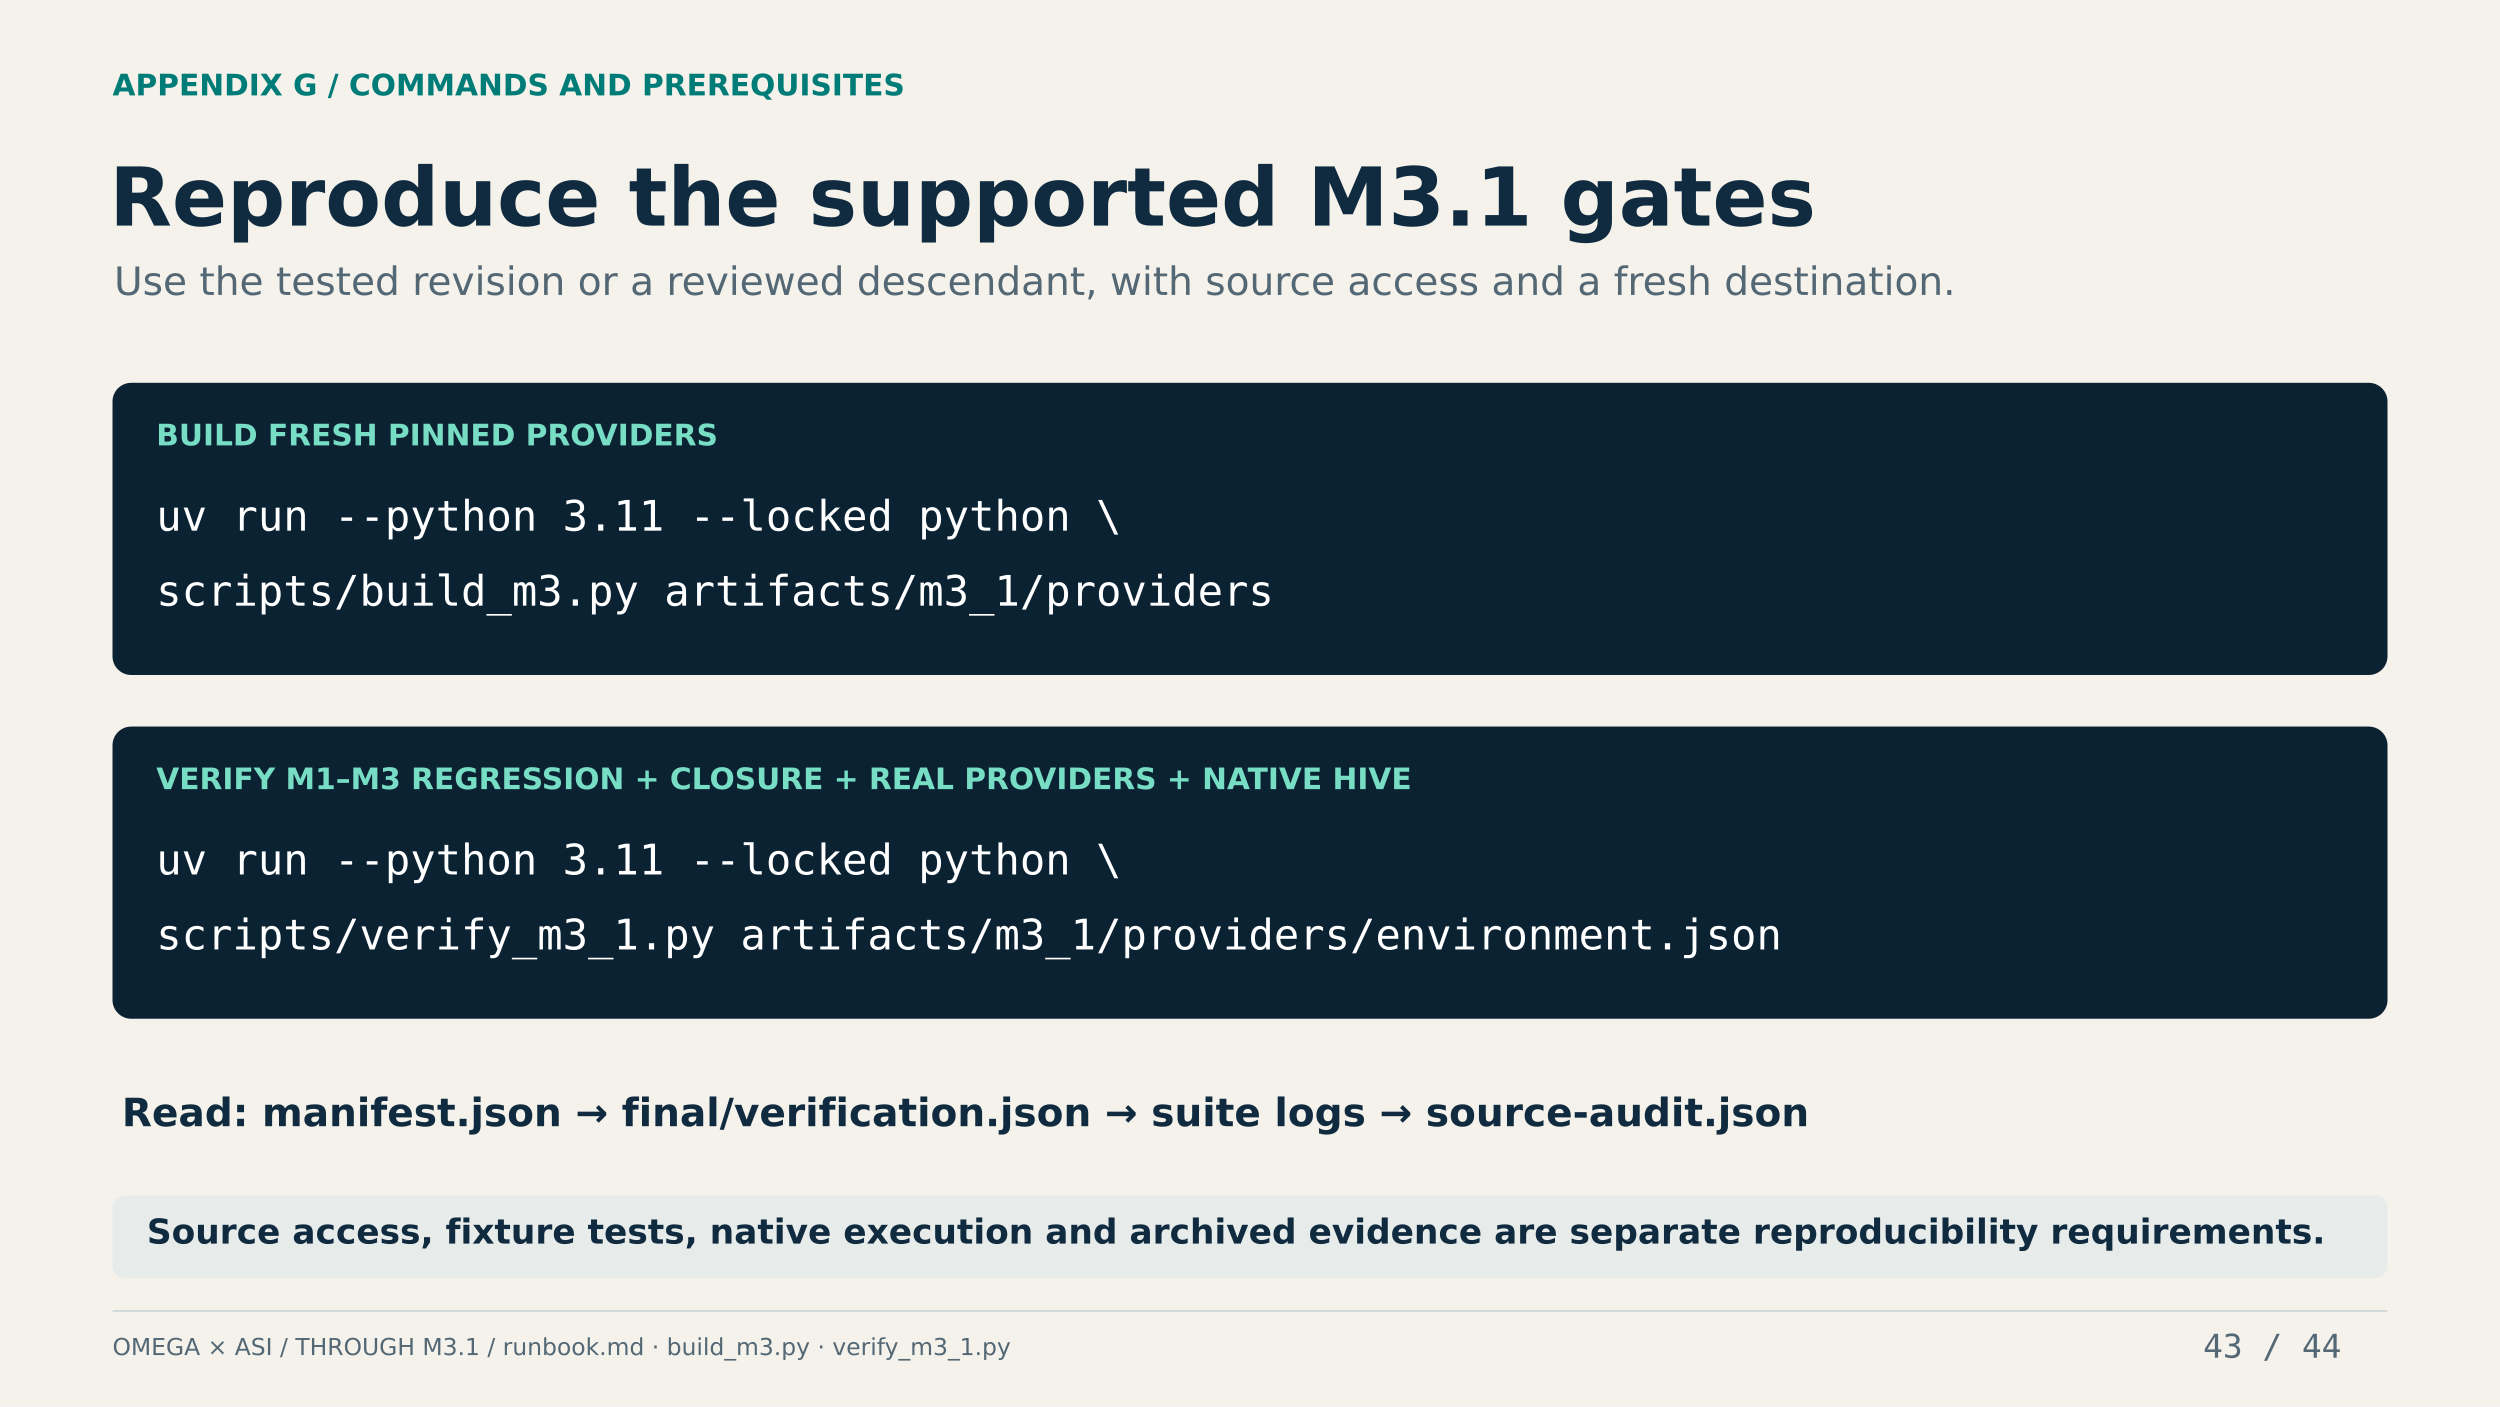
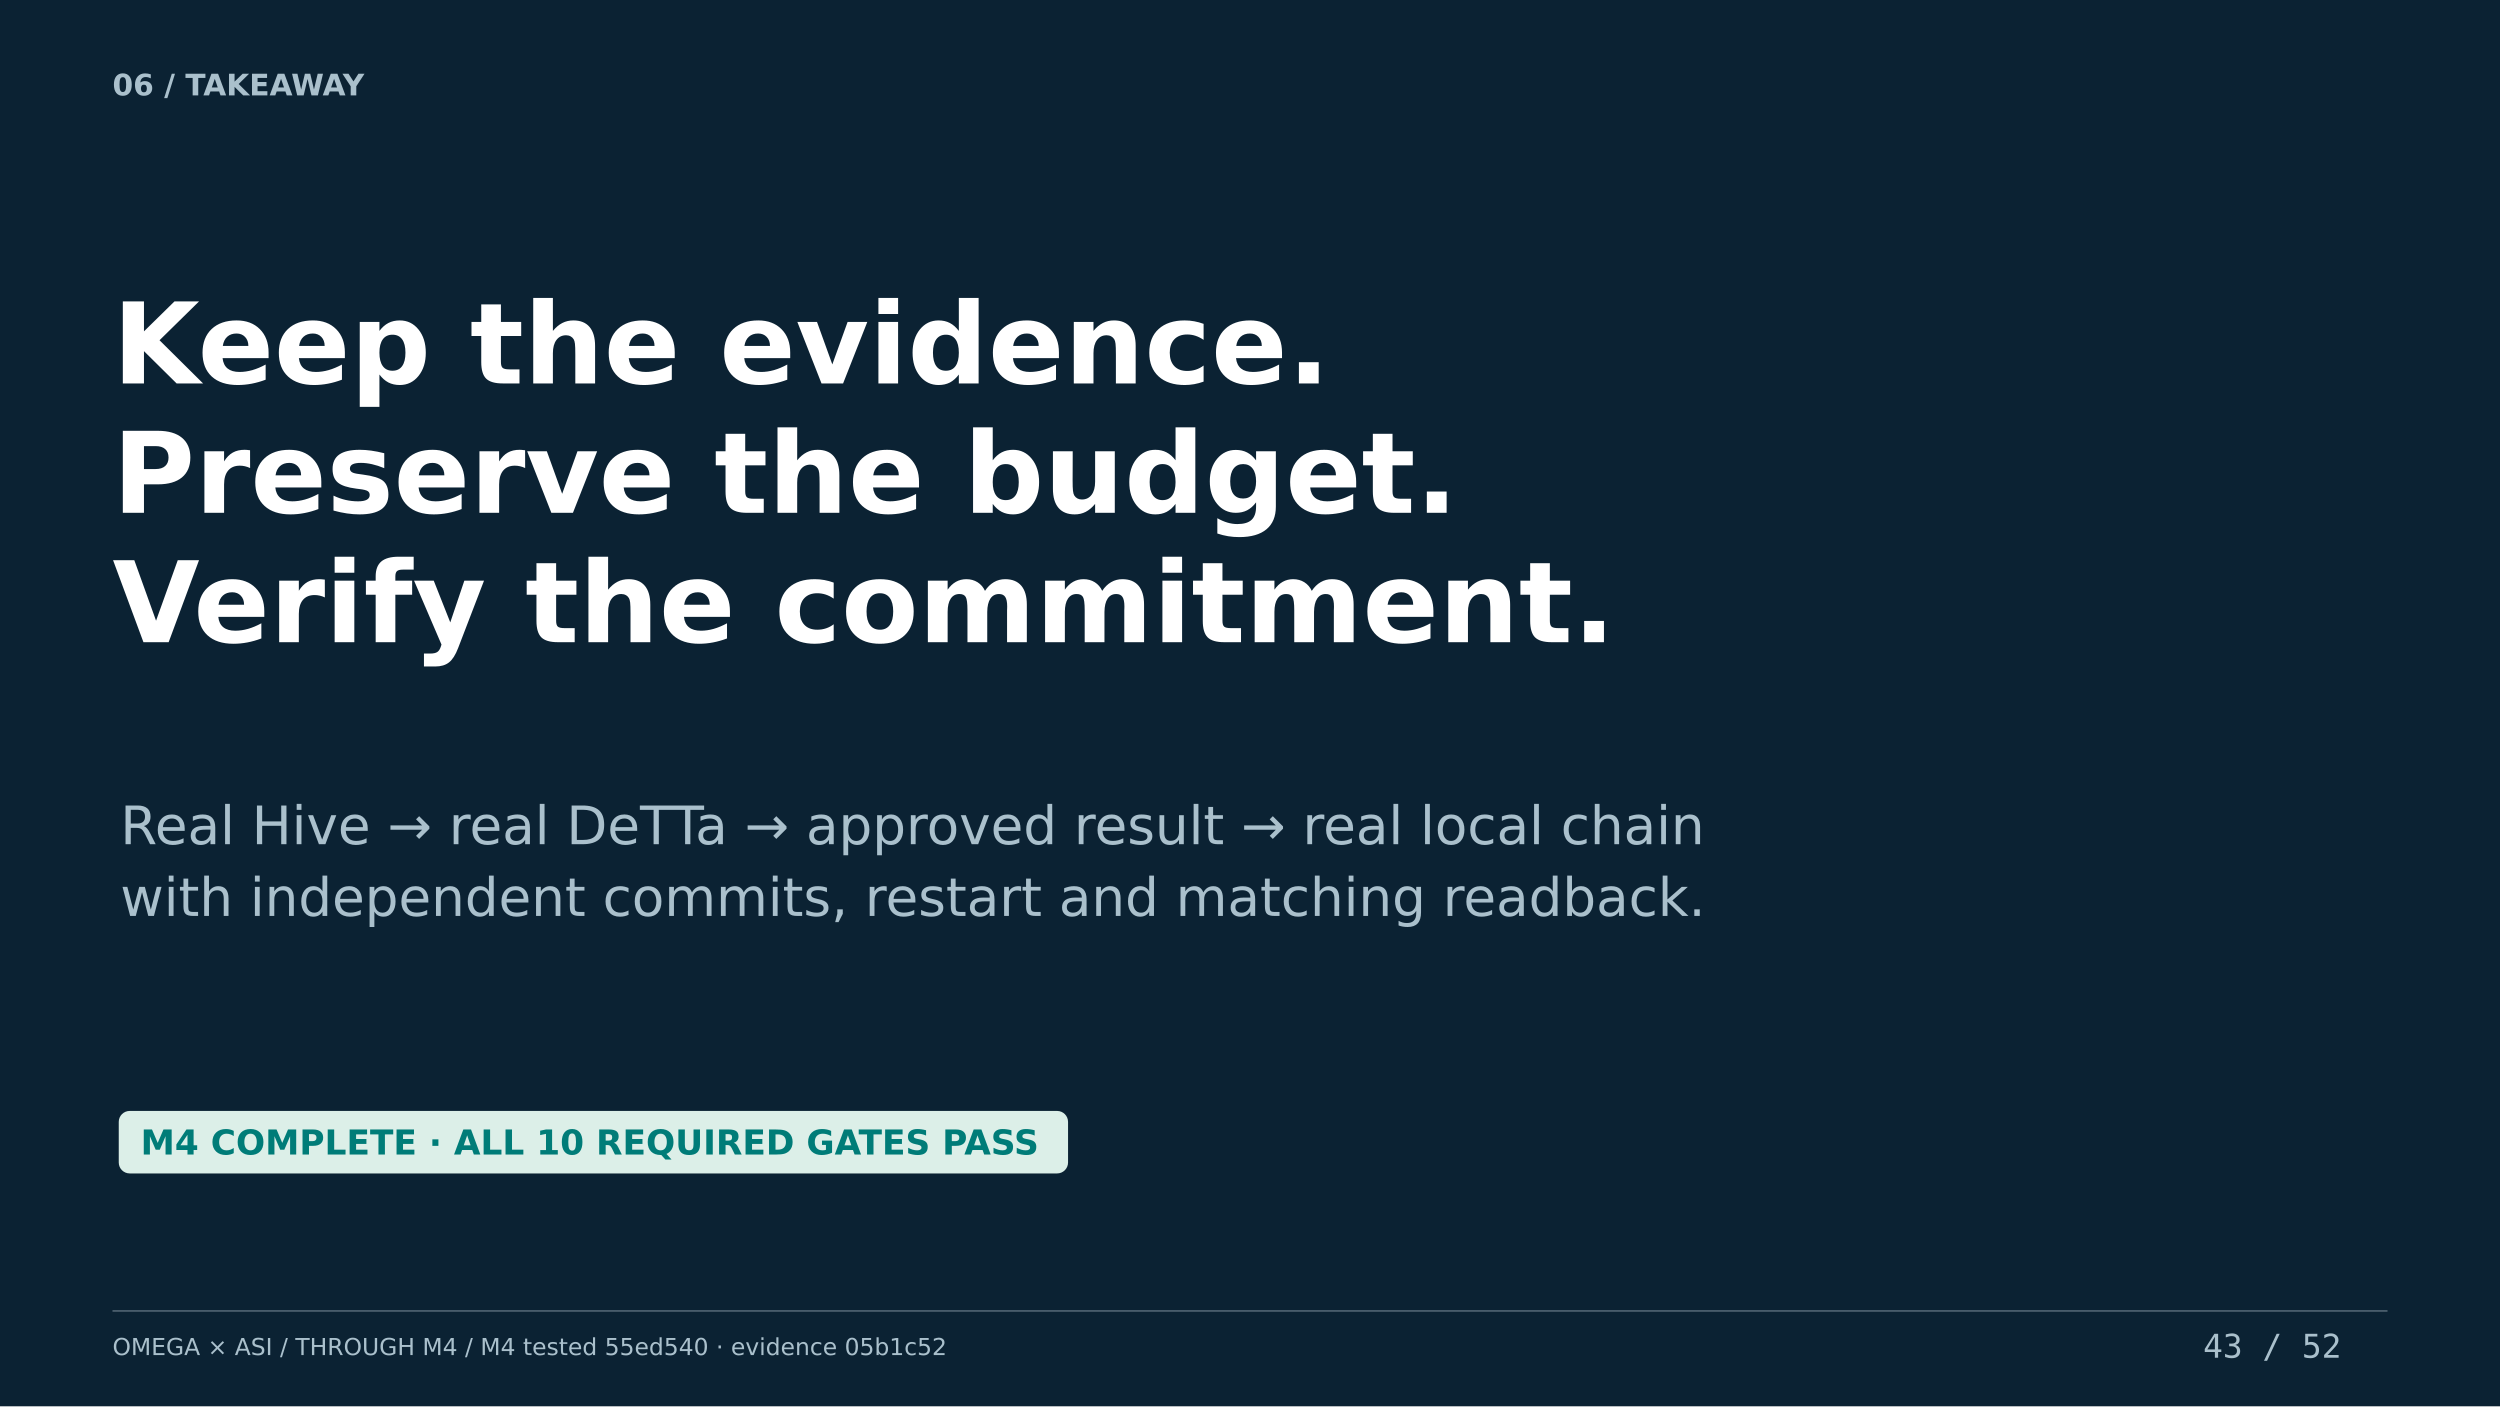
<svg xmlns="http://www.w3.org/2000/svg" width="1600" height="900" viewBox="0 0 1600 900" role="img" aria-labelledby="title desc">
-   <rect width="1600" height="900" fill="#F4F2EB" />
-   <text x="72" y="61.05" font-family="DejaVu Sans" font-size="19" font-weight="700" fill="#007C78">APPENDIX G / COMMANDS AND PREREQUISITES</text>
-   <text x="70" y="144.4" font-family="DejaVu Sans" font-size="52" font-weight="700" fill="#102B3F">Reproduce the supported M3.1 gates</text>
-   <text x="73" y="188.75" font-family="DejaVu Sans" font-size="25" font-weight="400" fill="#536775">Use the tested revision or a reviewed descendant, with source access and a fresh destination.</text>
-   <rect x="72" y="245" width="1456" height="187" rx="12" fill="#0B2233" />
-   <text x="100" y="285.05" font-family="DejaVu Sans" font-size="19" font-weight="700" fill="#77DDC4">BUILD FRESH PINNED PROVIDERS</text>
-   <text x="100" y="339.65" font-family="DejaVu Sans Mono" font-size="27" font-weight="400" fill="#FFFFFF">uv run --python 3.11 --locked python \</text>
-   <text x="100" y="387.65" font-family="DejaVu Sans Mono" font-size="27" font-weight="400" fill="#FFFFFF">scripts/build_m3.py artifacts/m3_1/providers</text>
-   <rect x="72" y="465" width="1456" height="187" rx="12" fill="#0B2233" />
-   <text x="100" y="505.05" font-family="DejaVu Sans" font-size="19" font-weight="700" fill="#77DDC4">VERIFY M1–M3 REGRESSION + CLOSURE + REAL PROVIDERS + NATIVE HIVE</text>
-   <text x="100" y="559.65" font-family="DejaVu Sans Mono" font-size="27" font-weight="400" fill="#FFFFFF">uv run --python 3.11 --locked python \</text>
-   <text x="100" y="607.65" font-family="DejaVu Sans Mono" font-size="27" font-weight="400" fill="#FFFFFF">scripts/verify_m3_1.py artifacts/m3_1/providers/environment.json</text>
-   <text x="78" y="720.75" font-family="DejaVu Sans" font-size="25" font-weight="700" fill="#102B3F">Read: manifest.json → final/verification.json → suite logs → source-audit.json</text>
-   <rect x="72" y="765" width="1456" height="53" rx="8" fill="#E7ECEB" />
-   <text x="94" y="795.9" font-family="DejaVu Sans" font-size="22" font-weight="700" fill="#102B3F">Source access, fixture tests, native execution and archived evidence are separate reproducibility requirements.</text>
-   <line x1="72" y1="839" x2="1528" y2="839" stroke="#C9D2D4" stroke-width="1" />
-   <text x="72" y="867.25" font-family="DejaVu Sans" font-size="15" font-weight="400" fill="#536775">OMEGA × ASI / THROUGH M3.1 / runbook.md · build_m3.py · verify_m3_1.py</text>
-   <text x="1410" y="868.95" font-family="DejaVu Sans Mono" font-size="21" font-weight="400" fill="#536775">43 / 44</text>
+   <rect width="1600" height="900" fill="#0B2233" />
+   <text x="72" y="61.05" font-family="DejaVu Sans" font-size="19" font-weight="700" fill="#AAC0CC">06 / TAKEAWAY</text>
+   <text x="70" y="144.4" font-family="DejaVu Sans" font-size="52" font-weight="700" fill="#FFFFFF" />
+   <text x="72" y="245.4" font-family="DejaVu Sans" font-size="72" font-weight="700" fill="#FFFFFF">Keep the evidence.</text>
+   <text x="72" y="328.2" font-family="DejaVu Sans" font-size="72" font-weight="700" fill="#FFFFFF">Preserve the budget.</text>
+   <text x="72" y="411.0" font-family="DejaVu Sans" font-size="72" font-weight="700" fill="#FFFFFF">Verify the commitment.</text>
+   <text x="77" y="540.3" font-family="DejaVu Sans" font-size="34" font-weight="400" fill="#AAC0CC">Real Hive → real DeTTa → approved result → real local chain</text>
+   <text x="77" y="586.2" font-family="DejaVu Sans" font-size="34" font-weight="400" fill="#AAC0CC">with independent commits, restart and matching readback.</text>
+   <rect x="76" y="711" width="607.552" height="40" rx="7" fill="#DCEFE8" />
+   <text x="90" y="738.9" font-family="DejaVu Sans" font-size="22" font-weight="700" fill="#007C78">M4 COMPLETE · ALL 10 REQUIRED GATES PASS</text>
+   <line x1="72" y1="839" x2="1528" y2="839" stroke="#536775" stroke-width="1" />
+   <text x="72" y="867.25" font-family="DejaVu Sans" font-size="15" font-weight="400" fill="#AAC0CC">OMEGA × ASI / THROUGH M4 / M4 tested 55ed540 · evidence 05b1c52</text>
+   <text x="1410" y="868.95" font-family="DejaVu Sans Mono" font-size="21" font-weight="400" fill="#AAC0CC">43 / 52</text>
</svg>
